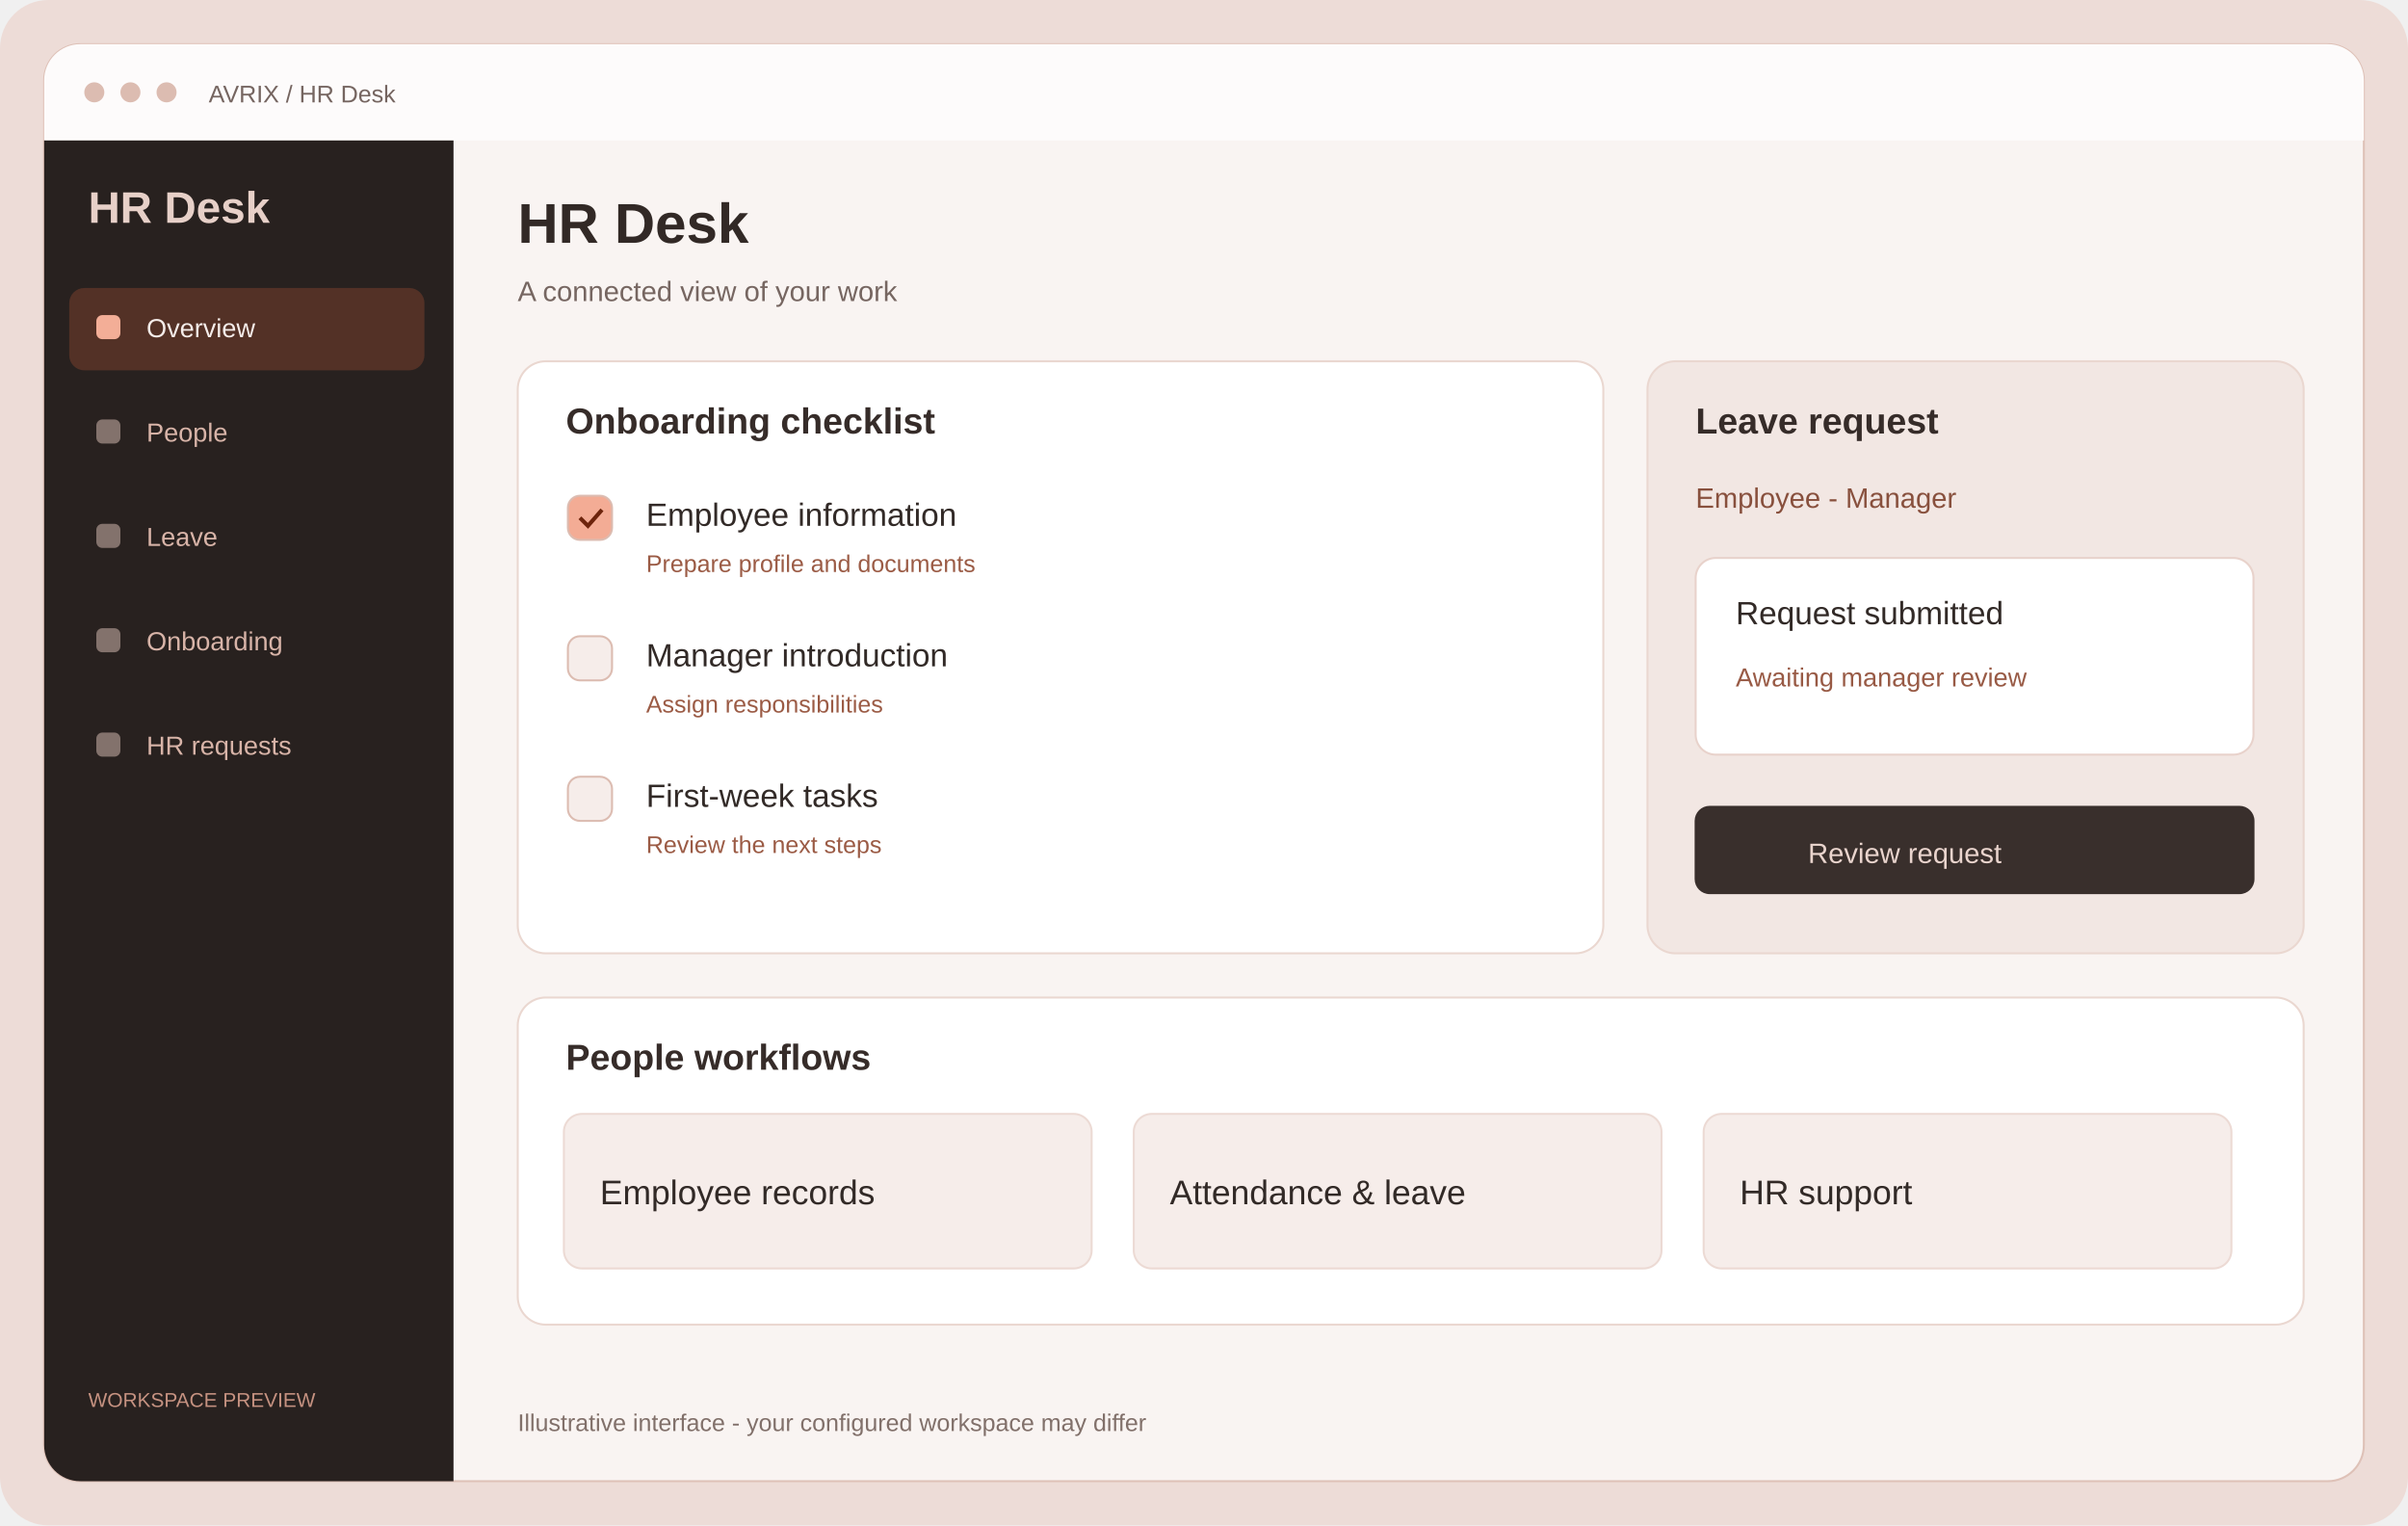
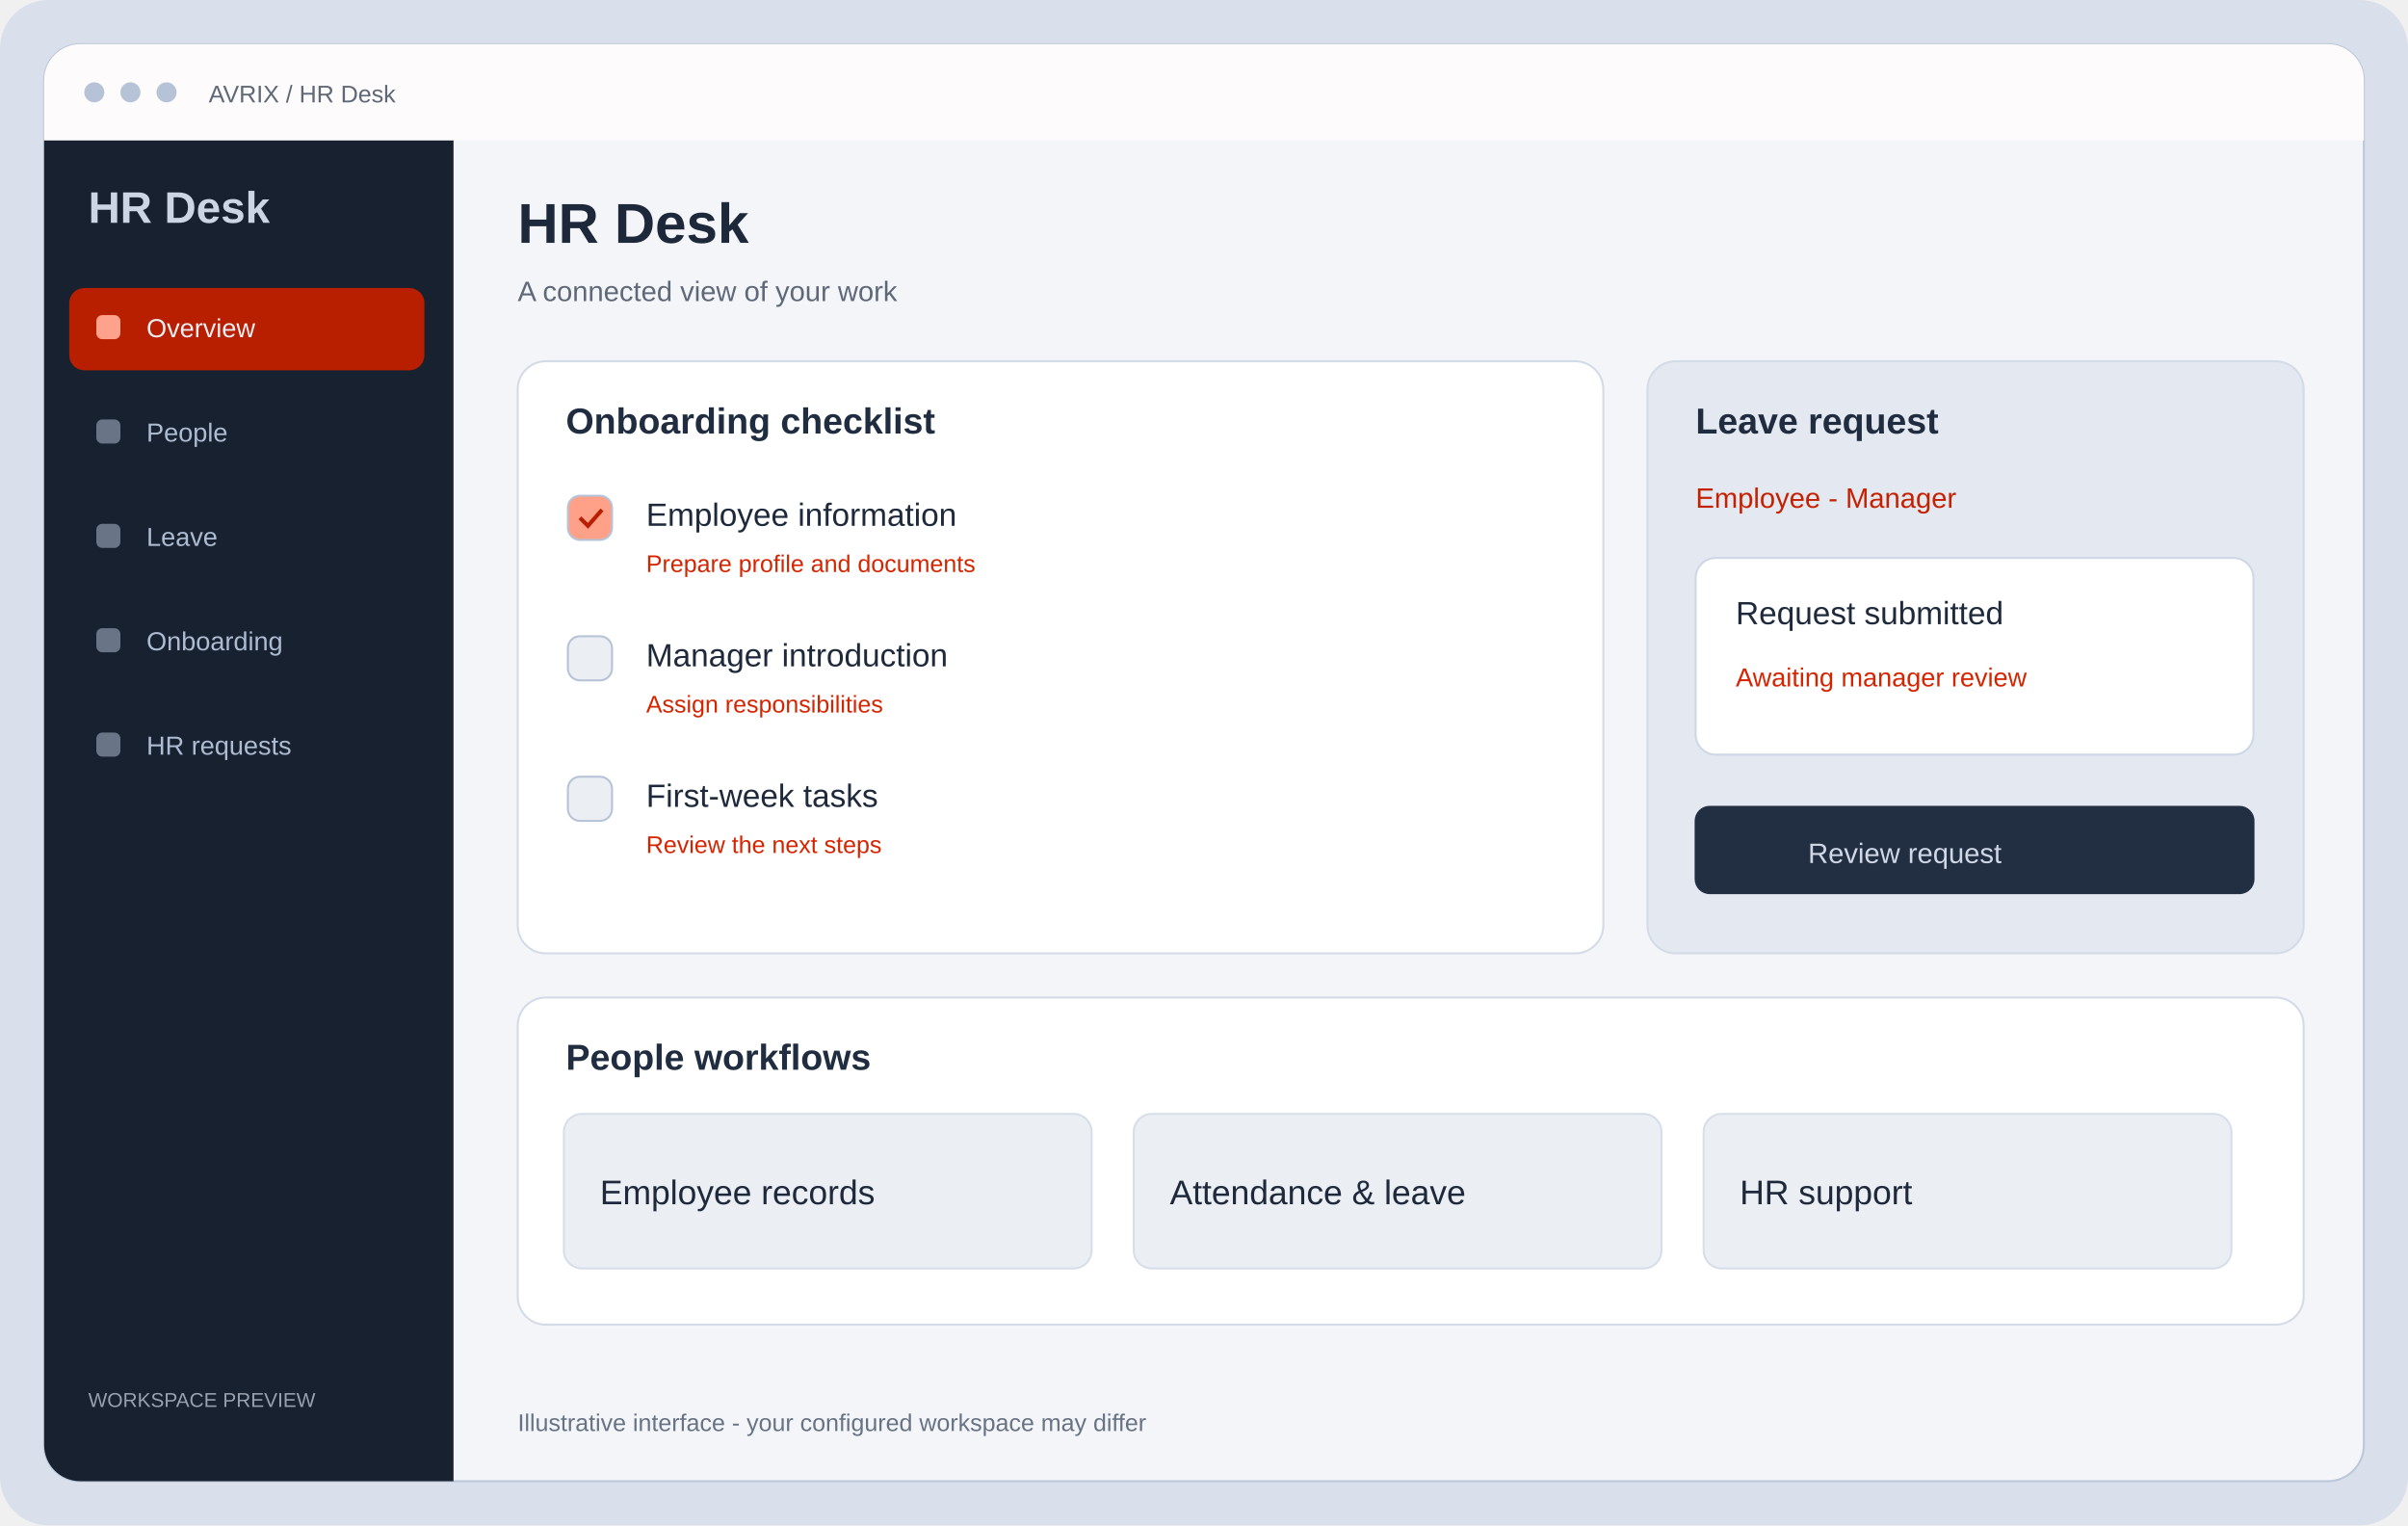
<svg xmlns="http://www.w3.org/2000/svg" width="1200" height="760" viewBox="0 0 1200 760">
-   <rect width="1200" height="760" rx="24" fill="#eddcd7" />
-   <rect x="22" y="22" width="1156" height="716" rx="18" fill="#f9f4f2" stroke="#dec1b7" />
+   <rect width="1200" height="760" rx="24" fill="#d9e0eb" />
+   <rect x="22" y="22" width="1156" height="716" rx="18" fill="#f3f5f8" stroke="#bbc7da" />
  <path d="M40 22h1120a18 18 0 0 1 18 18v30H22V40a18 18 0 0 1 18-18" fill="#fdfbfb" />
-   <circle cx="47" cy="46" r="5" fill="#dcbcb1" />
-   <circle cx="65" cy="46" r="5" fill="#dcbcb1" />
-   <circle cx="83" cy="46" r="5" fill="#dcbcb1" />
-   <text x="104" y="51" font-family="Arial, sans-serif" font-size="12" fill="#756560" font-weight="400">AVRIX / HR Desk</text>
-   <path d="M22 70h204v668H40a18 18 0 0 1-18-18Z" fill="#28211f" />
-   <text x="44" y="111" font-family="Arial, sans-serif" font-size="22" fill="#e7d0c8" font-weight="700">HR Desk</text>
-   <rect x="35" y="144" width="176" height="40" rx="7" fill="#533126" stroke="#533126" />
-   <rect x="48" y="157" width="12" height="12" rx="3" fill="#f3ae97" />
-   <text x="73" y="168" font-family="Arial, sans-serif" font-size="13" fill="#f5edea" font-weight="400">Overview</text>
-   <rect x="48" y="209" width="12" height="12" rx="3" fill="#83726c" />
-   <text x="73" y="220" font-family="Arial, sans-serif" font-size="13" fill="#d8b4a8" font-weight="400">People</text>
-   <rect x="48" y="261" width="12" height="12" rx="3" fill="#83726c" />
-   <text x="73" y="272" font-family="Arial, sans-serif" font-size="13" fill="#d8b4a8" font-weight="400">Leave</text>
-   <rect x="48" y="313" width="12" height="12" rx="3" fill="#83726c" />
-   <text x="73" y="324" font-family="Arial, sans-serif" font-size="13" fill="#d8b4a8" font-weight="400">Onboarding</text>
-   <rect x="48" y="365" width="12" height="12" rx="3" fill="#83726c" />
-   <text x="73" y="376" font-family="Arial, sans-serif" font-size="13" fill="#d8b4a8" font-weight="400">HR requests</text>
-   <text x="44" y="701" font-family="Arial, sans-serif" font-size="10" fill="#c69281" font-weight="400">WORKSPACE PREVIEW</text>
-   <text x="258" y="121" font-family="Arial, sans-serif" font-size="28" fill="#322926" font-weight="700">HR Desk</text>
-   <text x="258" y="150" font-family="Arial, sans-serif" font-size="14" fill="#766661" font-weight="400">A connected view of your work</text>
-   <rect x="258" y="180" width="541" height="295" rx="14" fill="#ffffff" stroke="#ead7d0" />
-   <text x="282" y="216" font-family="Arial, sans-serif" font-size="18" fill="#362c29" font-weight="700">Onboarding checklist</text>
-   <rect x="283" y="247" width="22" height="22" rx="6" fill="#f3ac95" stroke="#dcbcb1" />
-   <path d="m289 258 4 4 7-8" stroke="#6d240c" stroke-width="2" fill="none" />
-   <text x="322" y="262" font-family="Arial, sans-serif" font-size="16" fill="#322a27" font-weight="400">Employee information</text>
-   <text x="322" y="285" font-family="Arial, sans-serif" font-size="12" fill="#9b5b45" font-weight="400">Prepare profile and documents</text>
-   <rect x="283" y="317" width="22" height="22" rx="6" fill="#f6edea" stroke="#dcbcb1" />
-   <text x="322" y="332" font-family="Arial, sans-serif" font-size="16" fill="#322a27" font-weight="400">Manager introduction</text>
-   <text x="322" y="355" font-family="Arial, sans-serif" font-size="12" fill="#9b5b45" font-weight="400">Assign responsibilities</text>
-   <rect x="283" y="387" width="22" height="22" rx="6" fill="#f6edea" stroke="#dcbcb1" />
-   <text x="322" y="402" font-family="Arial, sans-serif" font-size="16" fill="#322a27" font-weight="400">First-week tasks</text>
-   <text x="322" y="425" font-family="Arial, sans-serif" font-size="12" fill="#9b5b45" font-weight="400">Review the next steps</text>
-   <rect x="821" y="180" width="327" height="295" rx="14" fill="#f2e7e3" stroke="#ead7d0" />
-   <text x="845" y="216" font-family="Arial, sans-serif" font-size="18" fill="#362c29" font-weight="700">Leave request</text>
-   <text x="845" y="253" font-family="Arial, sans-serif" font-size="14" fill="#88503d" font-weight="400">Employee - Manager</text>
-   <rect x="845" y="278" width="278" height="98" rx="10" fill="#fff" stroke="#e8d2cb" />
-   <text x="865" y="311" font-family="Arial, sans-serif" font-size="16" fill="#322a27" font-weight="400">Request submitted</text>
-   <text x="865" y="342" font-family="Arial, sans-serif" font-size="13" fill="#985a45" font-weight="400">Awaiting manager review</text>
-   <rect x="845" y="402" width="278" height="43" rx="7" fill="#392f2c" stroke="#392f2c" />
-   <text x="901" y="430" font-family="Arial, sans-serif" font-size="14" fill="#e9d4cd" font-weight="400">Review request</text>
-   <rect x="258" y="497" width="890" height="163" rx="14" fill="#ffffff" stroke="#ead7d0" />
-   <text x="282" y="533" font-family="Arial, sans-serif" font-size="18" fill="#362c29" font-weight="700">People workflows</text>
-   <rect x="281" y="555" width="263" height="77" rx="9" fill="#f6edea" stroke="#ecdad4" />
-   <text x="299" y="600" font-family="Arial, sans-serif" font-size="17" fill="#322a27" font-weight="400">Employee records</text>
-   <rect x="565" y="555" width="263" height="77" rx="9" fill="#f6edea" stroke="#ecdad4" />
-   <text x="583" y="600" font-family="Arial, sans-serif" font-size="17" fill="#322a27" font-weight="400">Attendance &amp; leave</text>
-   <rect x="849" y="555" width="263" height="77" rx="9" fill="#f6edea" stroke="#ecdad4" />
-   <text x="867" y="600" font-family="Arial, sans-serif" font-size="17" fill="#322a27" font-weight="400">HR support</text>
-   <text x="258" y="713" font-family="Arial, sans-serif" font-size="12" fill="#81706a" font-weight="400">Illustrative interface - your configured workspace may differ</text>
+   <circle cx="47" cy="46" r="5" fill="#b6c3d7" />
+   <circle cx="65" cy="46" r="5" fill="#b6c3d7" />
+   <circle cx="83" cy="46" r="5" fill="#b6c3d7" />
+   <text x="104" y="51" font-family="Arial, sans-serif" font-size="12" fill="#5e6877" font-weight="400">AVRIX / HR Desk</text>
+   <path d="M22 70h204v668H40a18 18 0 0 1-18-18Z" fill="#18212f" />
+   <text x="44" y="111" font-family="Arial, sans-serif" font-size="22" fill="#ccd5e3" font-weight="700">HR Desk</text>
+   <rect x="35" y="144" width="176" height="40" rx="7" fill="#b81f00" stroke="#b81f00" />
+   <rect x="48" y="157" width="12" height="12" rx="3" fill="#ffa28b" />
+   <text x="73" y="168" font-family="Arial, sans-serif" font-size="13" fill="#ebeef4" font-weight="400">Overview</text>
+   <rect x="48" y="209" width="12" height="12" rx="3" fill="#697486" />
+   <text x="73" y="220" font-family="Arial, sans-serif" font-size="13" fill="#adbcd3" font-weight="400">People</text>
+   <rect x="48" y="261" width="12" height="12" rx="3" fill="#697486" />
+   <text x="73" y="272" font-family="Arial, sans-serif" font-size="13" fill="#adbcd3" font-weight="400">Leave</text>
+   <rect x="48" y="313" width="12" height="12" rx="3" fill="#697486" />
+   <text x="73" y="324" font-family="Arial, sans-serif" font-size="13" fill="#adbcd3" font-weight="400">Onboarding</text>
+   <rect x="48" y="365" width="12" height="12" rx="3" fill="#697486" />
+   <text x="73" y="376" font-family="Arial, sans-serif" font-size="13" fill="#adbcd3" font-weight="400">HR requests</text>
+   <text x="44" y="701" font-family="Arial, sans-serif" font-size="10" fill="#99a1ae" font-weight="400">WORKSPACE PREVIEW</text>
+   <text x="258" y="121" font-family="Arial, sans-serif" font-size="28" fill="#1d293b" font-weight="700">HR Desk</text>
+   <text x="258" y="150" font-family="Arial, sans-serif" font-size="14" fill="#5f6878" font-weight="400">A connected view of your work</text>
+   <rect x="258" y="180" width="541" height="295" rx="14" fill="#ffffff" stroke="#d3dbe7" />
+   <text x="282" y="216" font-family="Arial, sans-serif" font-size="18" fill="#202c3f" font-weight="700">Onboarding checklist</text>
+   <rect x="283" y="247" width="22" height="22" rx="6" fill="#ffa189" stroke="#b6c3d7" />
+   <path d="m289 258 4 4 7-8" stroke="#b81f00" stroke-width="2" fill="none" />
+   <text x="322" y="262" font-family="Arial, sans-serif" font-size="16" fill="#1e293b" font-weight="400">Employee information</text>
+   <text x="322" y="285" font-family="Arial, sans-serif" font-size="12" fill="#d62400" font-weight="400">Prepare profile and documents</text>
+   <rect x="283" y="317" width="22" height="22" rx="6" fill="#ebeff4" stroke="#b6c3d7" />
+   <text x="322" y="332" font-family="Arial, sans-serif" font-size="16" fill="#1e293b" font-weight="400">Manager introduction</text>
+   <text x="322" y="355" font-family="Arial, sans-serif" font-size="12" fill="#d62400" font-weight="400">Assign responsibilities</text>
+   <rect x="283" y="387" width="22" height="22" rx="6" fill="#ebeff4" stroke="#b6c3d7" />
+   <text x="322" y="402" font-family="Arial, sans-serif" font-size="16" fill="#1e293b" font-weight="400">First-week tasks</text>
+   <text x="322" y="425" font-family="Arial, sans-serif" font-size="12" fill="#d62400" font-weight="400">Review the next steps</text>
+   <rect x="821" y="180" width="327" height="295" rx="14" fill="#e4e9f1" stroke="#d3dbe7" />
+   <text x="845" y="216" font-family="Arial, sans-serif" font-size="18" fill="#202c3f" font-weight="700">Leave request</text>
+   <text x="845" y="253" font-family="Arial, sans-serif" font-size="14" fill="#c52100" font-weight="400">Employee - Manager</text>
+   <rect x="845" y="278" width="278" height="98" rx="10" fill="#fff" stroke="#ced7e5" />
+   <text x="865" y="311" font-family="Arial, sans-serif" font-size="16" fill="#1e293b" font-weight="400">Request submitted</text>
+   <text x="865" y="342" font-family="Arial, sans-serif" font-size="13" fill="#d62400" font-weight="400">Awaiting manager review</text>
+   <rect x="845" y="402" width="278" height="43" rx="7" fill="#222f43" stroke="#222f43" />
+   <text x="901" y="430" font-family="Arial, sans-serif" font-size="14" fill="#d0d8e6" font-weight="400">Review request</text>
+   <rect x="258" y="497" width="890" height="163" rx="14" fill="#ffffff" stroke="#d3dbe7" />
+   <text x="282" y="533" font-family="Arial, sans-serif" font-size="18" fill="#202c3f" font-weight="700">People workflows</text>
+   <rect x="281" y="555" width="263" height="77" rx="9" fill="#ebeff4" stroke="#d7dee9" />
+   <text x="299" y="600" font-family="Arial, sans-serif" font-size="17" fill="#1e293b" font-weight="400">Employee records</text>
+   <rect x="565" y="555" width="263" height="77" rx="9" fill="#ebeff4" stroke="#d7dee9" />
+   <text x="583" y="600" font-family="Arial, sans-serif" font-size="17" fill="#1e293b" font-weight="400">Attendance &amp; leave</text>
+   <rect x="849" y="555" width="263" height="77" rx="9" fill="#ebeff4" stroke="#d7dee9" />
+   <text x="867" y="600" font-family="Arial, sans-serif" font-size="17" fill="#1e293b" font-weight="400">HR support</text>
+   <text x="258" y="713" font-family="Arial, sans-serif" font-size="12" fill="#677284" font-weight="400">Illustrative interface - your configured workspace may differ</text>
</svg>
